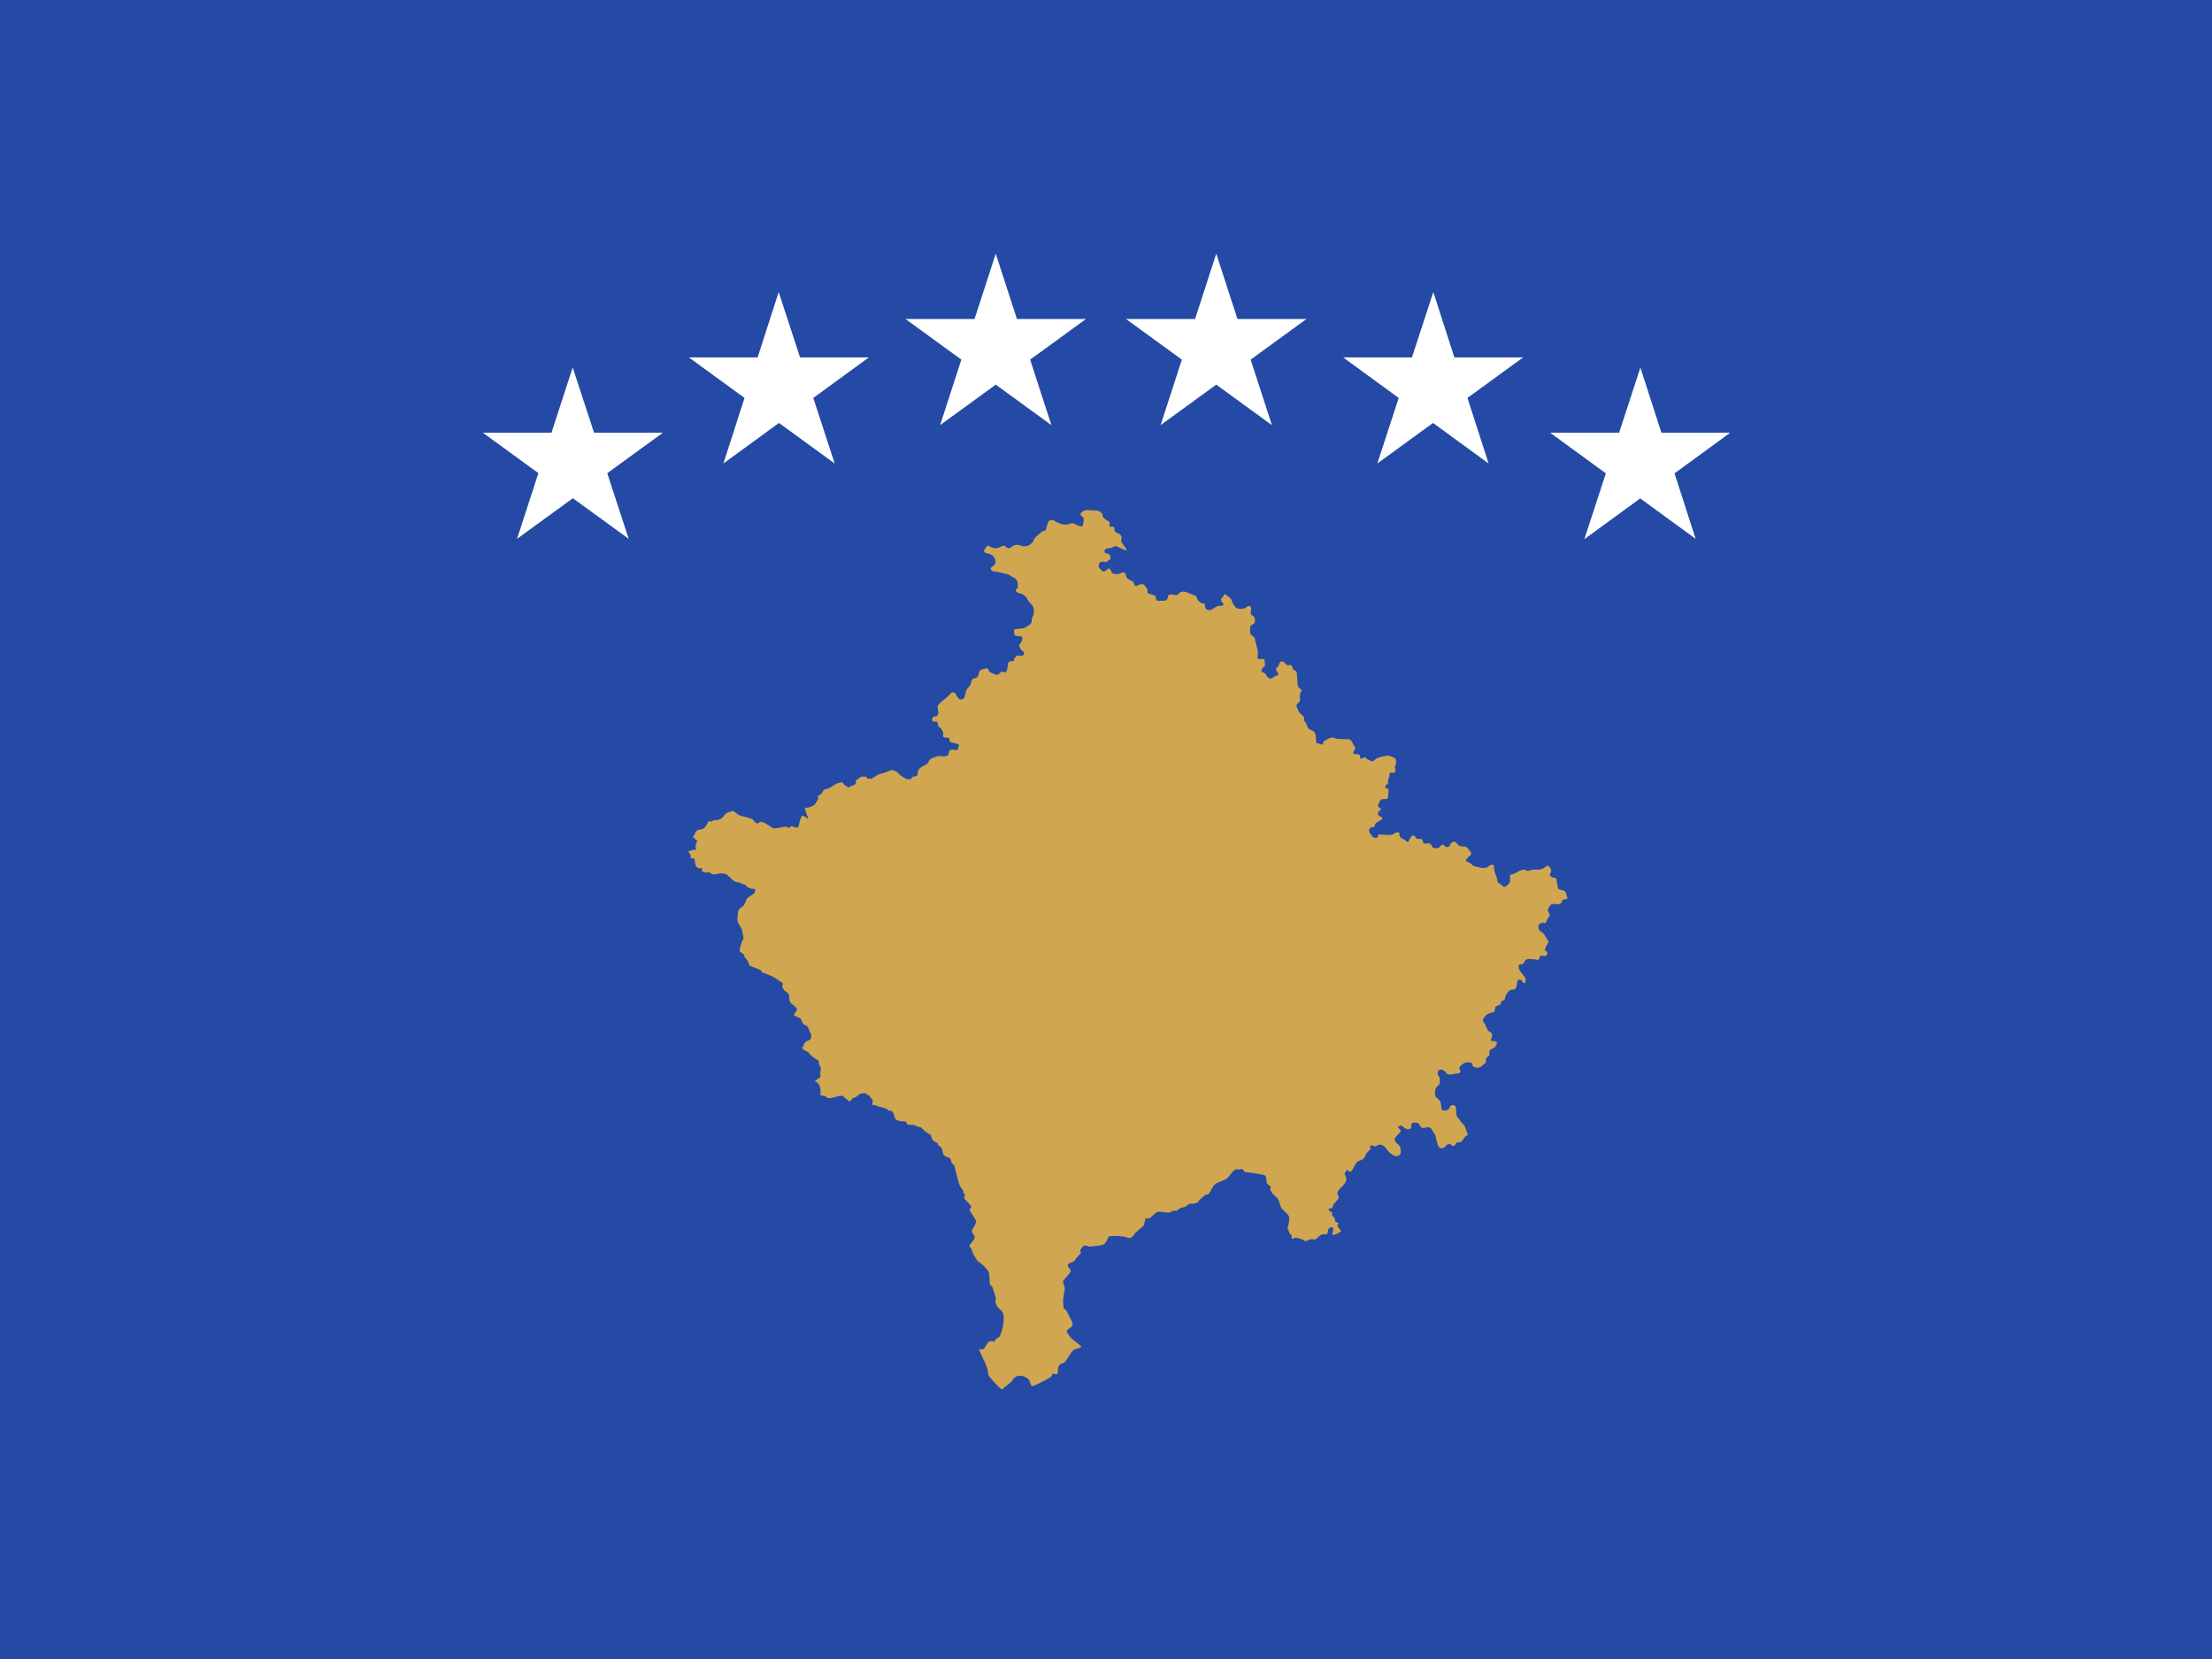
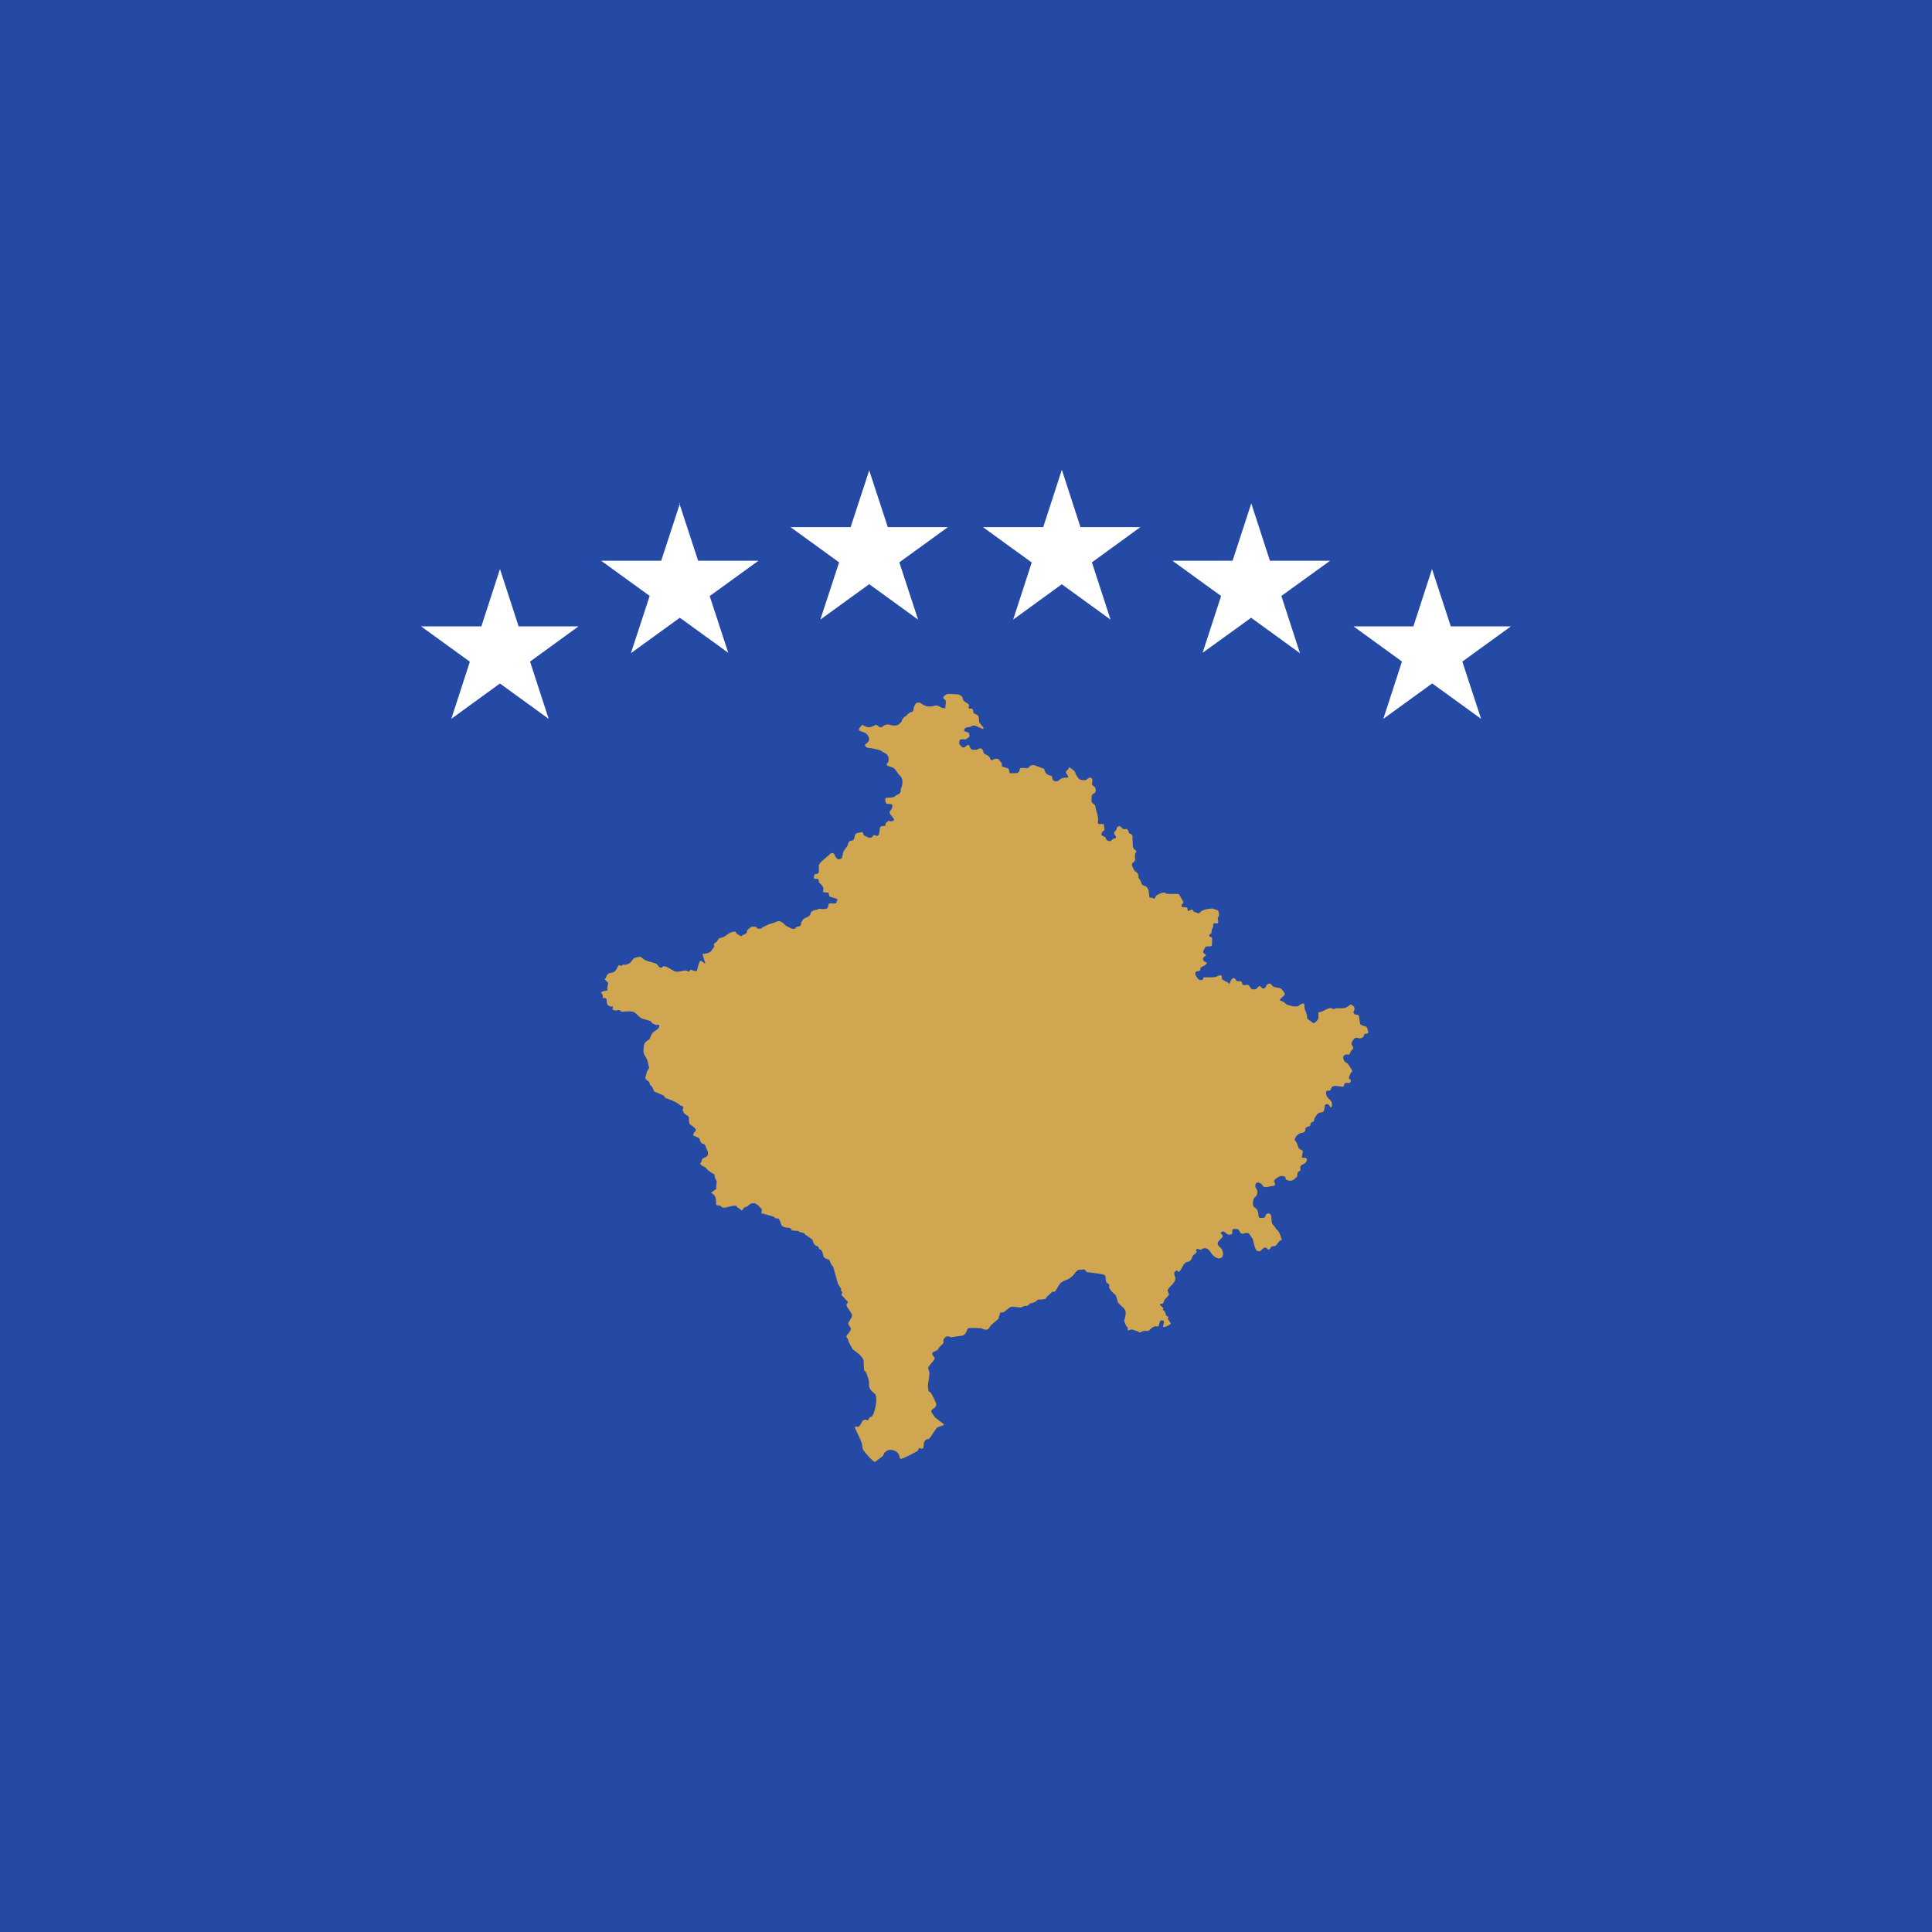
- <svg xmlns="http://www.w3.org/2000/svg" id="flag-icons-xk" viewBox="0 0 640 480">
-   <path fill="#244AA5" d="M0 0h640v480H0z" />
-   <path fill="#D0A650" d="M253 224.8s1.2-.8 1.6-.9c.5 0 2-.6 2-.6s1-.5 1.5-.5c.6 0 1.6.6 2 1.1.3.5 2 1.4 2 1.4s1.2.4 1.5 0c.2-.4.7-.7 1.3-.7.5 0 .6-.5.6-.9s.2-.9.6-1.4c.5-.5 1.3-.8 1.3-.8s1.2-.5 1.3-1.2c.2-.7 1.3-1.2 2-1.3.7 0 0-.4 1.8-.2 1.7.2 2-.4 2-.9.1-.5 0-1 1.1-1 1.1.2 1.6.2 1.6-.4 0-.6 1-1-.7-1.4-1.8-.5-1.6-.1-1.8-1 0-.7 0-.6-1.1-.7-1.2-.1-.6-.7-.7-1.3-.1-.6-.4-1-.6-1.3-.3-.4-.9-.4-.9-1s-.1-1-.7-1c-.7 0-1 0-1-.5 0-.6.2-1 .8-1 .7 0 1-.6 1-1.2-.2-.6-.2-1.9-.2-1.9l.9-1s2.6-2.1 2.8-2.5c.2-.4 1.1-.7 1.5.1.4.8.6 1 1 1.4.3.4 1.3.1 1.5-.3.2-.4.3-1.9.9-2.7.6-.7 1-1.1 1.1-1.8s.5-1.2 1.2-1.2c.6 0 1-.9 1-1.4 0-.5.4-1 1.2-1.2.8-.1 1.3-.6 1.6.2s.6.7 1.1 1c.6.3 1.4.6 1.8.3.5-.4.7-1 1.3-.7.6.4 1 0 1.2-.7l.3-1.9s.1-.5 1.1-.5.3-.6.8-1c.6-.4.6-.8 1.3-.6.7.3 1.8-.3 1.3-1-.6-.6-1.8-1.6-1.1-2.4.7-.8 1-2 .3-2.2-.7-.1-1.8.1-1.9-.6-.1-.8-.4-1.4.5-1.5.8-.1 2.2-.1 2.7-.5.4-.4 1.8-.7 1.8-1.8 0-1.2.4-1.3.6-2 .1-.6.1-2-.5-2.6-.6-.7-1.4-1.6-1.5-2-.2-.4-.7-1-1.6-1.3-.8-.2-1.6-.4-1.6-1 0-.7.6.1.6-1.6 0-1.7-1.1-2-1.1-2l-1.7-1s-3-.8-3.8-.8-1.8-.8-.9-1.4c1-.5 1.2-1.5.9-2.2-.4-.7-.6-1.3-1.9-1.6-1.3-.3-1.6-.6-1-1.4.5-.7.7-1.3 1.4-.7.6.5 1.8.7 2.7.3 1-.4 1.3-.8 1.8-.3.4.4 1 .8 1.7.2.7-.7 2-.8 2.6-.5.5.4 2 .3 2.4 0 .4-.2 1.4-1 1.4-1.3s.6-1.2 1.1-1.5c.6-.4 1.3-1.4 1.9-1.4.6 0 .8-.7.8-1 0-.5.5-1.4.6-1.7 0-.3 1.2-.8 2 0 .9.5 2 .8 2 .8s1 .2 1.7 0a2 2 0 0 1 2.1 0c.9.6 2 .6 2 .6l.3-1.3c0-.4.2-1.2-.3-1.5-.4-.3-1-.7-.1-1.4 1-.6 1-.5 1.9-.5l2.2.1c.7 0 1.8.7 1.8 1.3 0 .6.5 1 1 1.4.6.3 1.3.6 1 1.2-.1.5-.1 1 .6.8.7-.1.9.3.9.9 0 .5.2.8 1 1 .6.2 1 .7 1 1.2s-.2.9 0 1.4l1 1.4s1.3 1.5-.4.7c-1.6-.7-2-1-2.5-1l-1 .5-1.3.2c-.6 0-1.2 1.2-.2 1.4.9.2 1.2.4 1.2 1.2s-.3.5-.8 1c-.4.6-.8.2-1.6.2s-1 .7-1 1.3.3.6.6 1c.4.6 1 .7 1.6.2.5-.5 1-.9 1.3.1.4 1 .9 1 1.5 1 .7 0 1 0 1.6-.4.5-.3 1.2 0 1.3.9.2.8.7 1 1.3 1.3.6.3 1 .5 1 1 .2.6.5.8 1.1.5.6-.4 1.5-.6 1.9-.1l.9 1.2v1.1l2.3.8.2 1c0 .3.4.6 1 .4h1.6s.8-.3.8-1c0-.6.3-.8 1-.8.5 0 1.8.5 2.1-.2.4-.6 1.4-.8 2.2-.5l3 1.2s-.3 0 .4 1.1 2 1.1 2 1.1 0 1 .3 1.4c.2.4 1.3.6 1.8.2.6-.4 1.4-1 2.1-1s1.2 0 1.2-.4-.7-.7-.7-1.4.7-.6.8-1.3c.1-.6.8 0 1.3.4s1 .8 1 1.2c0 .5 1 2 1.5 2.2.6.2 2.1.3 2.6-.2.4-.6 1.6-.8 1.5.5-.1 1.3-.4 1.4.4 1.8.8.4 1 2 .3 2.4-.7.4-1 .5-1 1.2s-.2 1.6.4 2c.6.5 1 .8 1 1.2 0 .5.6 2.4.6 2.4s.4 1.9.2 2.3c0 .5-.3 1.2.7 1.1 1-.1 1.3-.1 1.3.7s.4 1.2-.2 1.5c-.6.4-1 1.4-.4 1.6.6.2 1 .6 1.2 1 .1.4 1 1.2 1.6.7.6-.4.7-.6 1.2-.7.4-.1.8-.4.3-1-.4-.5-.6-1-.1-1.4.5-.3.7-1.3.7-1.3s.7-1 1.5 0 1 .6 1.5.6.8.5.8 1c0 .6 1.2.5 1.2 1.3l.2 3s0 1.1.7 1.5c.7.5.6.6.2 1-.3.6-.2 1.5-.2 2s.2.5-.3 1c-.6.4-.9 1-.5 1.6.3.6.2 1 1.1 1.8 1 .7.9 1 .9 1.6 0 .5.9 1.3.9 1.8s.7 1.2 1.3 1.3 1.2 1 1.2 1.6l.1 1.9s0 .3.6.3c.7 0 1.2.8 1.4 0 .2-1 1-1 1.4-1.3s1.4-.6 1.9-.3 1 .3 1.5.3l2.6.1s.6 0 1 .8c.3.8 1.3 1.8.8 2.2-.6.5-.6 1.3 0 1.3s1.5 0 1.5.5c0 .6 0 1 .7.7.5-.3.9-.4 1.1 0 .3.4.7.4 1.3.7.6.4.8.1 1.2-.3.3-.4 1.7-.8 1.7-.8s1.8-.5 2.5-.3l1.7.7s.4 1 .2 1.7c-.2.6-.5.5-.2 1.5.2 1-.3 1-.7 1-.5-.2-1-.2-1 .7 0 .8-.4 1-.4 1.8s0 .6-.5 1c-.4.3-.6.8.1 1 .7 0 .5.8.5 1.2l-.1 1.4s0 .5-.7.5-1.5 0-1.6.5c-.2.5-1 1.3-.3 1.9.8.5.6.8.1 1-.4.3-.8 1.3.2 1.6.9.4.8.7.2 1.1-.6.4-1.7.8-1.7 1.4s-.3.6-1 .7c-.7.1-1 1-.2 2 .8 1.1 1 1 1.6 1 .6 0 .6-1 .6-1l2.5.2c.6 0 1.4 0 1.9-.3.5-.4 1.7-.9 1.7 0 0 1 .3 1 .8 1.3.6.5.7.1 1.2.8.5.6.6 0 1-.7.3-.7 1-1.4 1.6-.6.5.9.5.6 1.2.6s1 .4 1 .9.6.5 1.5.4c.8 0 .9.5 1.2 1s.5.4 1 .4c.4 0 .9 0 1.2-.4.4-.4.8-1 1.3-.3.5.6 1.4.5 1.6-.2.3-.8 1.3-1.4 1.9-.6.6.9 1 .9 1.6 1 .6 0 1.4 0 1.7.6.4.6 1.5 1.4.7 2-.8.7-1.7 1.5-1 1.8a3 3 0 0 1 1.6 1c.5.4 2 .7 2.7.8.7 0 1.2.2 2-.5.9-.6 1.7-.6 1.6.3-.1.8.3 1.8.3 1.8s.6 1.4.6 1.9-.1.6 1 1.3c1 .6.8 1 1.7.4.8-.6 1-1 1-1.5v-1.7s1.2-.2 1.6-.5c.5-.4 2.3-1.3 2.8-.9s1 .3 1.5.1c.5-.2 1.4-.2 1.9-.2.4 0 1.2.1 2.2-.6.9-.8.9-.6 1.5 0 .5.5.5 1.1.2 1.6-.4.4 0 1.3.8 1.3s1 .5 1 1l.3 1.7c0 .4 0 .7 1.4 1 1.2.3 1 1 1.2 1.6.3.5.3 1-.4 1s-1 .3-1 .8c-.2.5-1.2.7-1.2.7l-1-.2s-.8 0-1.1.4c-.4.5-1 1.3-.6 2 .5.8.5 1.2 0 1.6-.4.3-.7 1.9-1.1 1.6-.5-.4-1 0-1.5.3-.5.2-.4 1.7.5 2.2 1 .6 1.2 1.3 1.2 1.3l1 1.6s-.3.3-.5.9c-.3.5-1 1.6-.3 1.8.7.2.4 1.4-.3 1.4s-1.5-.4-1.6.5-.5.6-1.2.5c-.7 0-2.4-.5-2.9.3-.5.9-.6 1.2-1.4 1.1-.8 0-.5 1.3-.2 1.8l1 1.3s.7.5.7 1.6c0 1-.5 1-1 .2-.4-.7-1.3-.6-1.4.2-.1.9-.3 2.2-1 2.2-.9 0-1.2.2-1.6.6-.3.4-.9 1.2-.9 1.6s-.1.9-.7 1-.7 1.2-.7 1.2-1.4.3-1.5.8c-.1.5.1 1.4-1 1.5a3 3 0 0 0-2.2 1.4c-.4.5-.5 1 0 1.5s.8 2.2 1.4 2.5c.5.3 1 .5.9 1.3-.1.9-.8 1.5.1 1.5 1 0 1.5.2 1.2 1-.4.7-.4.8-1 1.1-.8.4-1.1.4-1.1 1.2s.2.9-.4 1.2-.6.7-.6 1.4-.2.4-.9 1.1c-.7.8-1.6.8-2.2.6s-.7-.2-.8-.9c-.1-.6-1.1-.6-1.7-.5-.6 0-1.4.7-1.4.7s-1 .7-.6 1.2c.5.5.2 1.4-.6 1.3-.8-.1-2.6.8-3.2-.1-.6-1-2.2-1.6-2.5-.3-.2 1.2.7 1.1.6 2.4 0 1.3-.3 1.3-.8 1.7-.4.4-.4.8-.6 1.3 0 .5-.2 1.7.6 2.1.8.5 1.2 1.6 1.2 2.3 0 .6 0 1.3.8 1.3s1.5-.2 1.6-.9c.1-.7 1.7-1.2 1.9.3 0 1.5 0 2.3.7 2.9.5.6 1 1.5 1.5 1.8.4.3 1.2 3 1.2 3-1.1.3-1.4 1.8-2.1 2-.4.2-.9 0-1.3.3-.2.3-.2.7-.6.8-.9.4-.7-.9-1.8-.4-.9.4-1 1.5-2.3 1-.7-.2-1.1-3-1.3-3.6l-1.1-1.8c-.8-1.2-2.3 0-2.8-.4-.8-.5-.5-1.4-1.7-1.5-2.4-.2-.7 1.5-1.7 1.8-2 .7-2-1.8-3.4-.6-.5.4 1 .7.6 1.4-.3.6-1.7 1.6-1.7 2.3.2 1 1.2 1.3 1.5 2 1 2.3-.5 3.8-2.7 2-1.2-.9-1.5-2.7-3.3-2.5-.5 0-.6.4-1 .5-.5 0-.8-.4-1.3-.3-.7.3 0 .8-.2 1.2 0 0-1 .7-1 1-.6.6-.4 1.2-1.2 1.8-.6.5-1.1.2-1.8 1-.7.7-.8 1.9-1.7 2.6-.5.4-.8-1.1-1.4-.1l-.2.4c-.2.3-.2.4 0 .7 1.2 2.4-1.4 3.2-2.2 4.9-.3.7.6 1.3.3 1.9l-1.5 1.7c0 .2-.2.8-.4 1-.2.2-1 0-1 .4s.8.7 1 .9c.2.3-.2.7 0 .8 1.2 1.3.5.9 1.1 2 .1.2.5-.1.7.3.1.4-.4.4-.2.8 0 .2 1 1.4 1 1.4 0 .4-1.8 1.2-2.2 1.2-1.1 0 1-2.2-.8-2.2-.8 0-.9 1.7-1 2h-1c-1.2 0-2 1.4-2.4 1.5-.3.1-1-.2-1.5 0-.4 0-1 .5-1.4.5-.3 0-.4-.2-.7-.4-.5-.3-1.5-.4-2-.6-.4 0-1 .4-1.2.3-.3-.2.3-1-.6-1.4l-.7-1.7c.3-1 .6-2 .5-3.1-.2-1.1-2-2-2.4-3-.3-.6-.6-2.4-1.3-2.8a6.2 6.2 0 0 1-1.8-2.2c0-.2.3-.6 0-1-.3-.3-.8-.5-1-1-.1-.4 0-1.8-.5-2.1-.5-.3-4-.8-5-.9-.4 0-.7 0-1-.3l-.6-.7-1 .2c-.3 0-.8-.2-1 0-1.1.7-1.4 1.7-2.5 2.6-1.1.8-2.3.8-3.4 1.7-.7.6-1.2 2.1-1.9 2.8-.3.3-.7 0-.8.1-.6.7-1.4 1.2-2 1.8-.1.2 0 .4-.2.5l-1.3.4h-1.2c-.5.2-.5.8-2.5 1.2l-.5.3-.6.5h-.9c-.5 0-.8.5-1.2.5-1 .2-2.8-.5-3.6-.1-.5.1-1.8 1.7-2.3 1.8-.3.1-.6 0-1-.1l-.6 2.2-2.4 2.1c-.3.3-.4.7-.8 1-.2.3-.6.5-1 .5s-1.1-.4-1.6-.4c-.8-.2-3.3-.3-4-.1-.9.1-.6 2.4-2.6 2.6l-3.3.4c-.1 0-.8-.4-1.5-.3-.3.1-1.1 1-1.1 1.2v.5l.2.4c-.4.5-1.4 1.3-1.7 2l-.4.4c-.2.2-1.6.7-1.7.9-.3.8 1 1.6.8 1.9-.3 1-1.7 2-2.2 3-.1.4.5 1.7.5 2.1-.2 1.3-.6 2.9-.5 4.1l.2 1.7.7.5 1.8 3.6c.3 2.2-3 1.4-1 3.6.2.4.4.7.8 1l2.8 2.3c0 .4-2 .7-2.3 1-1 1-1.7 2.6-2.6 3.6-.6.5-1-.1-1.8 1.3-.2.5 0 1.6-.3 2-.5.4-.8-.2-1.3 0-.2 0-.3.7-.5.8-.5.5-5.2 3-5.6 2.7-.2-.1-.5-.9-.5-1.1 0-.3-.4-.9-.6-1-1.2-1-3-1.3-4.2 0-.3.3-.3.8-.7 1l-2 1.6-.5.5c-.5 0-1.6-1.3-2-1.7-.4-.6-2-2-2.1-2.7 0-2.4-1.9-4.9-2.6-7.2h1.1c1.3-.9 1-3 3.3-2.2.3-.4.3-.8.8-1 .2-.2.6-.3.7-.5.8-1.2 1.7-5.8.9-7-.7-1-1.5-1-2-2.7-.2-.5 0-1 0-1.6l-1-3.1c-.2-.3-.7-.5-.7-.7l-.2-3.1c-.7-2.2-3.4-3.5-3.5-3.8l-1-1.7c-.4-.7-.4-1-.6-1.6-.1-.3-.6-.6-.6-.9 0-.6 1.6-1.7 1.5-2.7 0-.3-1-1.3-.8-1.8.2-.6 1.2-1.8 1.2-2.5 0-.8-1.6-2.6-1.8-3.4-.1-.5.6-.8.4-1.1-.2-.4-1.8-1.9-2-2.3-.3-.3.5-.7 0-1.3-.6-.5-.1-.4-.3-.8-.2-.5-.7-1-1-1.5-.2-.5-1.6-5.5-1.5-5.8-.3-.3-.7-.6-.9-1l-.4-1.2s-1.6-.5-1.9-1c-.2-.3-.3-1.6-.7-2.2-.2-.3-.5-.2-.7-.4-.2-.2-.2-.5-.3-.7-.5-.6-1.4 0-2-2.4-1-.6-1.7-1-2.4-1.8l-.4-.4c-.6-.2-1.5-.3-2-.7-.3 0-1.8 0-2-.2l-.4-.8c-.8-.1-2.2 0-2.9-.6-.5-.5-.6-2.8-1.6-2.5a.7.7 0 0 0-.4 0c-.7-1-2.9-1-3.8-1.6-.2-.1-1 0-1-.2l.1-1.3-1.1-1.4c-.9-.2-.6-.3-1-.6-1.5 0-1.7.2-2.6 1-.2.2-.7.3-1 .4-.5.3-.6 1.2-1.3.8l-.6-.5c-.4-.4-.6-.2-.8-.8-1.2-.7-4.5 1.5-5.2 0-.6-.3-1 0-1.5-.4-.2-.2.7-3-1.7-4l1.6-1.1c.2-.3 0-.8 0-1 0-.5.3-1.4.2-1.7 0-.3-.4-.6-.5-1-.2-.3 0-.8-.2-1.2l-.8-.4c-.6-.5-1.2-.8-1.7-1.4l-.4-.5c-.4-.3-1.8-.8-1.8-1.4 0-.2.4-.3.4-.5.1-.3 0-.6.3-.8.6-1 2.1-.5 1.9-2.2-.1-.8-.7-1.4-.8-2.2-.3-.2-.3-.5-.5-.7-1.5-.1-1.3-1.6-1.8-2-1.5-1-2.7-.4-1-2.4.2-.7-1.5-1.8-1.8-2.1-.6-.6-.3-1.9-.6-2.5 0-.3-1.1-.9-1.4-1.3l-.5-1v-.1c.3-.3.2-.8 0-1-.1-.3-.6-.2-.7-.4-1.4-1.2-3-1.8-4.9-2.5-.5-.2-.3-.6-.8-.8l-3-1.2c-.2 0-.4-1.1-.6-1.5l-.9-1c0-1-.6-1-1.4-1.6v-.6l.6-2.1c.1-.4.6-.8.5-1.2l-.4-2.3c-.8-2-1.7-1.8-1.2-4.5 0-.6-.1-.9.3-1.4l.2-.3 1.2-.9c.4-.6.7-1.9 1.2-2.3l1.8-1.2c.2-.2.4-.9.3-1.2-.4-.2-.8-.1-1.2-.2-.2 0-.7-.4-1.1-.4-.1-.2-.3-.3-.3-.5l-.2-.2c-.5 0-1-.3-1.4-.5-.5-.2-1.2-.2-1.7-.5-1-.5-2-2-2.9-2.2-1.2-.3-2 .1-3.2.2-.7 0-.7-.4-1.3-.6-.8-.3-.2.4-2-.2-.3-.2 0-.8 0-1h-1c-1.4-.4-.9-1.8-1.3-2.7-.1-.2-.8-.2-1-.2-.2 0-.2-.2-.2-.2l.2-.1c.2-.4-.7-1.4-.7-1.6.1-.3 2-.6 2.2-.6.1-.3-.1-.5-.2-.7 0-.5.3-1.2.5-1.7v-.2c-.6-.3-.7-.7-1.2-1 0-.3.3-.4.4-.7.9-2.5 2.3-.5 3.5-2.8.1-.2.5-.7.6-1.1h.2c.2 0 .6.2.8 0 .2-.2.5-.2.8-.3h.5c2.2-.4 1.7-1.2 3-2.1.4-.3 1.4-.4 1.8-.6.5.3 1.2 1 2.1 1.4.7.2 3 .7 3.4 1 .5.2.6.8 1 1 1.3.8.5-.4 1.8-.2 1.3.3 2.3 1.4 3.5 1.9l1-.1c.3-.1 2.3-.5 2.5-.4l.8.3c.3.1.5-.5.8-.5.8.2.8.5 2 .4 0 0 .6-3.3 1.2-3.4.3-.1 1.2.7 1.4.8.4.1 0-.7 0-.7-.2-.3-.8-2.3-.7-2.5 0 0 .5.2.8.1.6-.2 1.5-.4 2-.9l1-1.5c.1-.2-.2-.8 0-1l.9-.6c.4-.4.4-1 1-1.3 2-.2 2.7-1.8 4.6-2h.6l.4.6c0 .1 1.3.9 1.5.8.2 0 .3-.3.5-.4.3.1 1.4-.5 1.5-.9 0 0-.2-.3-.1-.6a12 12 0 0 1 1.6-1.2h1.4c.2.2.2.6.5.6h1.2c.2 0 .3-.5.7-.5" />
-   <path fill="#FFF" d="M351.9 73.4 368 123l-42.2-30.7H378L335.8 123zm62.8 11.1 16 49.6-42.1-30.7h52.1l-42.2 30.7zm59.9 21.8 16 49.6-42.1-30.7h52.1L458.4 156l16.2-49.6zM288.1 73.4 272 123l42.2-30.7H262l42.2 30.7zm-62.8 11.1-16 49.6 42.1-30.7h-52.1l42.2 30.7zm-59.6 21.8 16.2 49.6-42.2-30.7h52.1l-42.2 30.7z" />
+ <svg xmlns="http://www.w3.org/2000/svg" id="flag-icons-xk" viewBox="0 0 512 512">
+   <path fill="#244AA5" d="M0 0h512v512H0z" />
+   <path fill="#D0A650" d="m202.3 245.7 1.3-.7 1.6-.5s.8-.4 1.2-.4c.4 0 1.3.5 1.5.9.3.4 1.7 1 1.7 1s1 .4 1.1 0c.2-.2.6-.5 1-.5s.6-.4.6-.7c0-.3.2-.7.5-1.1.3-.4 1-.6 1-.6s1-.4 1-1 1.1-1 1.7-1c.5-.1 0-.4 1.3-.2 1.4.1 1.6-.3 1.7-.7 0-.5 0-.9.9-.8.8.1 1.3.1 1.3-.4 0-.4.8-.7-.6-1-1.4-.5-1.3-.2-1.4-.8-.1-.7 0-.6-1-.7-1 0-.4-.5-.5-1 0-.5-.3-.7-.5-1-.2-.4-.7-.4-.7-.8 0-.5 0-.8-.6-.8s-.7 0-.7-.4c0-.5.1-.9.6-.9s.8-.4.7-.9v-1.5l.6-.8 2.3-2c.2-.3.9-.6 1.2 0 .3.7.5.9.8 1.2.2.3 1 0 1.2-.2.2-.4.2-1.5.7-2.2.5-.6.8-1 .9-1.4s.3-1 .9-1 .9-.7.9-1.1.2-.9 1-1c.6 0 1-.5 1.2.1.2.7.4.7.9.9.4.2 1 .5 1.4.2.4-.3.5-.8 1-.5.5.3.9 0 1-.6l.2-1.5s.1-.4 1-.4.2-.5.6-.8c.5-.4.5-.7 1-.5.6.2 1.5-.2 1-.7-.4-.6-1.4-1.4-.9-2 .6-.6.8-1.7.3-1.8-.6-.1-1.4.1-1.5-.5-.1-.6-.3-1 .3-1.2.7 0 1.9 0 2.2-.4s1.5-.5 1.5-1.4c0-1 .3-1 .4-1.6.1-.5.1-1.6-.3-2.1a9.5 9.5 0 0 1-1.3-1.6 2 2 0 0 0-1.2-1c-.7-.2-1.3-.3-1.3-.8 0-.6.5 0 .5-1.3s-1-1.6-1-1.6l-1.3-.8s-2.4-.6-3-.6-1.4-.7-.7-1.1c.8-.5 1-1.2.7-1.8s-.5-1-1.5-1.3c-1-.3-1.3-.5-.9-1.1.5-.6.6-1 1.2-.6.5.4 1.4.6 2.2.2.7-.3 1-.6 1.4-.2.3.3.8.7 1.4.2.5-.6 1.5-.6 2-.4.5.3 1.6.2 2 0 .3-.2 1-.8 1-1.1s.5-1 1-1.2c.4-.3 1-1.1 1.5-1.1s.6-.5.6-.9.4-1 .5-1.2c0-.3 1-.7 1.6-.1.7.5 1.5.7 1.5.7h1.4c.5-.2 1.1-.4 1.8 0 .6.5 1.6.5 1.6.5l.1-1c0-.4.2-1-.1-1.2-.4-.3-.9-.6-.1-1.2.7-.5.7-.4 1.4-.4l1.8.1c.6 0 1.5.5 1.5 1s.4.9.8 1.1c.5.3 1 .5.9 1-.2.4-.2.7.3.7.6-.1.8.2.8.6s.1.7.7.9c.6.2.8.5.8 1l.1 1c.1.4.8 1.1.8 1.1s1 1.2-.3.6-1.6-.8-2-.7c-.5 0-.8.3-.8.3l-1 .2c-.6 0-1 1-.3 1.1.8.2 1 .3 1 1s-.2.4-.6.8c-.4.4-.7.2-1.3.2-.7 0-.8.5-.8 1s.2.4.5.8c.3.5.8.5 1.2.1.5-.4.9-.7 1.1.1s.7.8 1.2.8c.6 0 .8 0 1.2-.3.5-.2 1 0 1.2.7 0 .7.5.8 1 1 .4.3.7.5.8.9.1.4.4.6.8.3.5-.2 1.2-.4 1.5 0l.8 1v.8l1.8.6.2.8c0 .4.3.5.7.4h1.3s.7-.3.7-.8.3-.6.7-.6c.5 0 1.5.3 1.8-.2.3-.5 1.1-.7 1.7-.4l2.4.9s-.2 0 .3 1c.6.8 1.6.8 1.6.8l.3 1.1c.2.3 1 .5 1.5.2.4-.4 1-.8 1.6-.8.6 0 1 0 1-.3s-.6-.6-.6-1.2c0-.5.6-.5.7-1 0-.5.6 0 1 .3.3.2.8.7.8 1s.8 1.5 1.2 1.7c.5.2 1.7.3 2-.2.4-.4 1.3-.6 1.3.5-.1 1-.3 1 .3 1.4.7.4.8 1.6.2 1.9-.5.3-.7.4-.7 1s-.2 1.3.2 1.6c.5.4.8.6.8 1s.5 1.9.5 1.9.3 1.5.2 1.8-.2 1 .6.9c.8-.1 1-.1 1 .6s.3 1-.2 1.2c-.4.2-.7 1-.3 1.3.5.1.9.4 1 .7 0 .4.8 1 1.3.6.4-.3.5-.5.9-.6.4 0 .6-.3.3-.7-.4-.5-.5-.9-.1-1.2.4-.2.5-1 .5-1s.6-.8 1.2 0c.7.7.8.4 1.2.4.5 0 .7.5.7.9s1 .3 1 1l.1 2.3s0 1 .6 1.3c.5.4.4.4.1.9-.2.4-.1 1-.1 1.4s.1.5-.3.9c-.5.3-.7.7-.4 1.2.3.6.2.9 1 1.5.7.6.6.9.6 1.3s.7 1 .7 1.4c0 .5.6 1 1 1s1 .9 1 1.3l.2 1.6s-.1.2.4.2c.6 0 1 .6 1.1 0 .2-.7.8-.8 1.1-1 .4-.2 1.2-.5 1.5-.3.4.3.9.3 1.2.3h2.2s.4 0 .7.7c.3.7 1.1 1.4.7 1.8-.5.3-.5 1 0 1 .6 0 1.2 0 1.2.4 0 .5 0 .8.5.5s.8-.3 1 0c.1.4.5.4 1 .6.4.3.6.1.9-.2.3-.4 1.4-.7 1.4-.7s1.5-.3 2-.2l1.3.5s.4.9.2 1.4c-.2.5-.4.4-.2 1.2.2.8-.2.9-.5.8-.4-.1-.8-.1-.8.6s-.4.8-.4 1.4 0 .5-.3.8c-.4.2-.5.7 0 .8.6 0 .4.6.4 1v1s0 .5-.6.5c-.7 0-1.2 0-1.3.4s-.8 1-.2 1.5c.7.4.5.7.1.8-.4.2-.6 1 0 1.3.8.3.7.5.3.9-.5.3-1.4.6-1.4 1 0 .6-.2.6-.8.7s-.8.7-.1 1.6c.6.9.8.7 1.3.7.4 0 .4-.7.4-.7h2c.5 0 1.2 0 1.5-.2.4-.2 1.4-.7 1.4.1 0 .8.2.7.7 1 .4.4.5.1 1 .6.3.5.4.1.6-.5.3-.6.9-1.2 1.3-.5s.5.5 1 .5c.6 0 .8.3.8.7s.6.4 1.2.3.7.4 1 .8c.3.4.4.4.8.4.3 0 .7 0 1-.4.3-.3.6-.8 1-.2s1.1.4 1.3-.2c.2-.6 1-1.1 1.5-.4.4.6.8.6 1.3.7.4.1 1.1.1 1.4.5.3.5 1.2 1.2.5 1.7-.6.5-1.4 1.2-.8 1.3.6.2 1 .4 1.3.8.4.4 1.6.6 2.1.7.6 0 1 .2 1.7-.4.6-.5 1.3-.5 1.2.2-.1.7.3 1.5.3 1.5s.4 1 .4 1.5c0 .4 0 .5.8 1s.7.9 1.4.4c.6-.6.8-.8.8-1.2v-1.4s1-.2 1.3-.4 1.9-1 2.2-.7.9.2 1.2 0h1.5c.4 0 1 0 1.8-.6.7-.6.7-.4 1.2 0s.4 1 .2 1.3c-.3.3 0 1 .6 1 .7 0 .8.4.8.9l.2 1.3c.1.4.1.5 1.1.8 1 .2.9.8 1 1.3.2.4.2.7-.3.7-.6 0-.8.3-.8.7-.1.4-1 .6-1 .6l-.8-.2s-.6 0-.8.4c-.3.3-.9 1-.5 1.6.4.6.4 1 0 1.2-.4.3-.6 1.5-1 1.3s-.8 0-1.1.2c-.4.2-.3 1.4.4 1.8.8.5 1 1 1 1l.8 1.3-.5.7c-.2.4-.7 1.3-.2 1.5s.3 1-.2 1c-.6 0-1.2-.2-1.3.5-.1.7-.4.5-1 .4-.5 0-2-.4-2.3.3-.3.7-.4 1-1 .8-.7 0-.5 1-.3 1.5.2.4.9 1 .9 1s.5.4.5 1.3-.4.8-.7.2-1.1-.5-1.2.1c-.1.7-.2 1.7-.9 1.7-.6 0-.9.2-1.2.6-.2.3-.7.9-.7 1.2s-.1.7-.6.8c-.4 0-.5 1-.5 1s-1.1.2-1.2.6c-.1.4 0 1.1-.9 1.2-.9.1-1.4.7-1.7 1.1-.3.5-.4.8 0 1.2.4.4.6 1.8 1 2 .6.3 1 .4.8 1 0 .8-.6 1.3.1 1.3.8 0 1.2.2 1 .8-.3.6-.3.6-.9.9-.5.3-.8.3-.8 1s.2.6-.3.9c-.5.2-.5.6-.5 1 0 .6-.1.4-.7 1s-1.3.6-1.8.4c-.4-.1-.5-.1-.6-.6-.1-.6-1-.6-1.4-.5-.5.1-1.1.6-1.1.6s-.8.5-.5 1c.4.4.2 1-.4 1-.7 0-2.2.7-2.6 0-.5-.9-1.8-1.4-2-.3-.2 1 .6.9.5 2-.1 1-.3 1-.7 1.3-.3.3-.3.6-.4 1-.1.4-.2 1.4.4 1.7.7.4 1 1.3 1 1.8s0 1 .6 1c.7 0 1.2 0 1.3-.7.1-.6 1.4-.9 1.5.3s0 1.8.6 2.3c.4.5.8 1.2 1.2 1.5s1 2.4 1 2.4c-1 .2-1.2 1.4-1.8 1.6-.3.1-.6 0-1 .2-.2.2-.2.5-.5.7-.7.3-.5-.8-1.4-.4-.7.3-.8 1.2-1.8.8-.6-.2-1-2.3-1.1-2.8 0-.3-.7-1.2-.9-1.5-.6-1-1.8 0-2.2-.3-.7-.4-.4-1.2-1.3-1.2-2-.2-.6 1.1-1.4 1.4-1.5.6-1.5-1.4-2.7-.5-.4.3.7.6.4 1.2-.2.4-1.4 1.2-1.3 1.8.1.8 1 1 1.2 1.7.7 1.7-.4 3-2.2 1.6-1-.8-1.1-2.2-2.6-2.1-.4 0-.5.3-.9.4-.3 0-.6-.3-1-.2-.5.2 0 .6-.1.9l-.9.8c-.4.5-.3 1-.9 1.5-.5.3-.9.1-1.4.7-.6.6-.7 1.5-1.4 2.1-.4.3-.6-.9-1 0-.2 0-.2.1-.3.2v.6c1 2-1 2.6-1.7 4-.3.5.5 1 .2 1.4-.2.4-1.1 1.2-1.2 1.4 0 .2-.1.6-.3.8-.2.2-.7 0-.8.3 0 .3.6.6.8.8.2.2-.1.5 0 .6 1 1 .4.7.9 1.6 0 .2.4 0 .5.3.1.3-.2.3-.1.6l.8 1.1c0 .3-1.5 1-1.8 1-.9 0 .8-1.8-.7-1.8-.6 0-.6 1.4-.8 1.6h-.8c-.9 0-1.5 1.1-1.9 1.2h-1.1c-.4 0-.8.4-1.2.4-.2 0-.3-.2-.5-.3l-1.6-.5c-.3 0-.8.4-1 .2-.2-.1.3-.7-.4-1l-.6-1.4c.2-.8.5-1.7.4-2.5-.2-1-1.5-1.7-2-2.4-.2-.5-.4-2-1-2.3a5 5 0 0 1-1.4-1.7c0-.2.2-.5 0-.8-.2-.3-.7-.4-.8-.8-.1-.4 0-1.5-.4-1.7-.4-.3-3.3-.6-4-.7-.3 0-.6 0-.9-.3l-.4-.5-.9.1h-.7c-1 .6-1.1 1.4-2 2-.9.8-1.8.7-2.7 1.5-.6.5-1 1.7-1.5 2.2-.2.3-.6 0-.7.1l-1.6 1.5s0 .3-.2.4l-1 .2h-1c-.4.2-.4.7-2 1l-.3.2-.6.5h-.6c-.4 0-.7.3-1 .4-.9 0-2.2-.4-2.8-.1-.4.1-1.5 1.3-2 1.4h-.6c-.2 0-.5 1.4-.6 1.7l-2 1.7-.5.8c-.2.2-.5.4-.8.4-.4 0-1-.3-1.3-.4-.7 0-2.7-.2-3.3 0-.6 0-.4 1.9-2 2l-2.7.4s-.6-.4-1.2-.2c-.2 0-.8.7-.8 1v.3l.1.3c-.3.5-1.1 1-1.4 1.6l-.2.3c-.2.2-1.3.6-1.4.8-.3.6.7 1.2.6 1.5-.2.8-1.4 1.6-1.7 2.4-.1.3.4 1.3.3 1.7 0 1-.4 2.3-.4 3.3l.2 1.3.6.4c.1.2 1.4 2.6 1.4 2.9.2 1.7-2.3 1.1-.8 2.9l.6.8 2.3 1.8c0 .3-1.6.6-1.8.8-.8.8-1.4 2.1-2.1 2.9-.5.4-.9 0-1.4 1-.2.4 0 1.3-.3 1.6-.4.4-.7-.2-1 0-.2 0-.3.6-.4.7-.5.3-4.2 2.3-4.5 2.1-.2 0-.4-.7-.4-.9a2 2 0 0 0-.5-.8c-1-.8-2.4-1-3.3 0-.3.3-.3.7-.6 1l-1.6 1.2s-.3.4-.5.3c-.3 0-1.2-1-1.5-1.3-.4-.5-1.6-1.7-1.7-2.2 0-2-1.5-3.9-2.1-5.8h1c1-.6.7-2.4 2.5-1.7.3-.3.2-.6.7-.9.2 0 .5-.2.5-.3.7-1 1.4-4.6.8-5.6-.6-.8-1.2-.8-1.7-2.2v-1.2c0-.4-.7-2.4-.8-2.6-.1-.1-.5-.3-.5-.5 0-.1-.2-2.3-.1-2.5-.6-1.7-2.8-2.8-2.9-3l-.8-1.4c-.3-.5-.3-.8-.5-1.3 0-.2-.4-.4-.4-.7 0-.4 1.2-1.4 1.2-2.1 0-.3-.8-1-.7-1.5.2-.4 1-1.4 1-2 0-.6-1.3-2-1.5-2.7 0-.4.5-.7.4-.9l-1.7-1.8c-.1-.3.5-.6 0-1-.4-.5 0-.3-.1-.7l-.8-1.2-1.3-4.6c-.2-.3-.5-.5-.6-.8l-.4-1s-1.3-.4-1.5-.8c-.2-.3-.2-1.2-.6-1.7-.1-.3-.4-.2-.6-.4l-.2-.5c-.4-.5-1.1 0-1.6-2l-2-1.4-.2-.3c-.5-.2-1.2-.2-1.6-.6l-1.6-.1-.4-.6c-.6-.2-1.7-.1-2.2-.6-.5-.4-.6-2.2-1.3-2h-.4c-.5-.7-2.2-.8-3-1.2-.2-.1-.8 0-.8-.2l.1-1-1-1.1c-.6-.2-.3-.3-.8-.5-1.1-.1-1.2 0-2 .8l-.8.3c-.4.2-.5 1-1 .6l-.5-.4c-.3-.3-.5-.1-.6-.6-1-.5-3.6 1.2-4.2 0-.5-.3-.8 0-1.2-.3-.2-.2.5-2.4-1.4-3.2l1.4-1v-.8c0-.3.2-1 .1-1.3l-.4-.8c-.2-.3 0-.6-.2-1l-.6-.3c-.5-.4-1-.6-1.4-1.1l-.3-.4c-.3-.2-1.5-.6-1.4-1.1 0-.2.2-.2.3-.4 0-.2 0-.5.2-.7.5-.7 1.7-.4 1.5-1.7 0-.6-.5-1.1-.6-1.8l-.4-.5c-1.2-.1-1-1.3-1.4-1.6-1.3-.8-2.2-.3-.8-2 .2-.5-1.2-1.4-1.5-1.6-.5-.5-.2-1.5-.4-2-.1-.3-1-.7-1.2-1l-.4-.8v-.2c.3-.2.2-.5 0-.8 0-.2-.4-.1-.5-.2-1.2-1-2.5-1.5-4-2-.4-.2-.2-.5-.6-.7l-2.3-1c-.3 0-.4-.9-.6-1.1a3 3 0 0 0-.7-.8c0-.8-.5-.9-1-1.3l-.2-.5.5-1.7c.1-.3.5-.6.5-1l-.4-1.8c-.6-1.6-1.3-1.4-1-3.6.1-.5 0-.7.3-1.1l.2-.3 1-.7c.3-.4.5-1.5 1-1.8.2-.3 1.2-.8 1.3-1 .2-.2.4-.7.3-1h-1c-.1 0-.5-.4-.9-.4l-.2-.4-.2-.2-1-.3c-.5-.2-1-.2-1.5-.5-.7-.4-1.5-1.6-2.3-1.7-1-.2-1.6 0-2.5 0-.6.1-.6-.2-1-.4-.7-.2-.2.4-1.7-.1-.2-.2 0-.7.1-.9-.2 0-.5.1-.8 0-1.2-.3-.8-1.4-1-2-.2-.3-.7-.2-1-.2v-.3c.3-.3-.4-1.1-.4-1.2 0-.3 1.5-.5 1.7-.5.1-.2-.1-.4-.1-.6l.3-1.4-1-1c.1-.1.4-.3.4-.5.7-2 1.8-.4 2.8-2.2l.5-1h.2l.6.2c.1-.2.4-.3.6-.4l.4.1c1.8-.4 1.4-1 2.4-1.8.3-.2 1.1-.2 1.5-.4.4.2 1 .8 1.7 1.1.5.2 2.3.6 2.6.8.4.2.5.7.9.9 1 .5.4-.4 1.4-.2 1 .2 1.8 1 2.8 1.4h.7c.3 0 2-.4 2.1-.3l.7.3c.2 0 .4-.5.5-.5.7.1.8.4 1.7.3 0 0 .5-2.6 1-2.7.2 0 .9.6 1 .7.4 0 0-.6 0-.6 0-.2-.6-1.8-.5-2 0 0 .4.2.6 0 .6 0 1.2-.2 1.6-.6l.9-1.2c0-.2-.2-.7-.1-.8l.7-.5c.3-.3.4-.8.8-1 1.7-.2 2.2-1.5 3.7-1.7h.5l.3.5c.1.1 1 .7 1.3.7l.3-.3c.3 0 1.1-.5 1.2-.8 0 0-.2-.2 0-.4 0-.1 1-1 1.2-1h1.1l.5.5h.9c.2 0 .3-.4.5-.5z" />
+   <path fill="#FFF" d="m281.4 124.5 12.9 39.7-33.8-24.5h41.7l-33.7 24.5zm50.2 8.9 12.9 39.7-33.8-24.5h41.8L318.7 173zm47.9 17.4 13 39.7-33.8-24.5h41.7l-33.8 24.5zm-149.1-26.3-13 39.7 33.8-24.5h-41.7l33.8 24.5-13-39.7zm-50.2 8.9-13 39.7 33.8-24.5h-41.7L193 173l-13-39.7zm-47.7 17.4 12.9 39.7-33.8-24.5h41.7l-33.7 24.5z" />
</svg>
